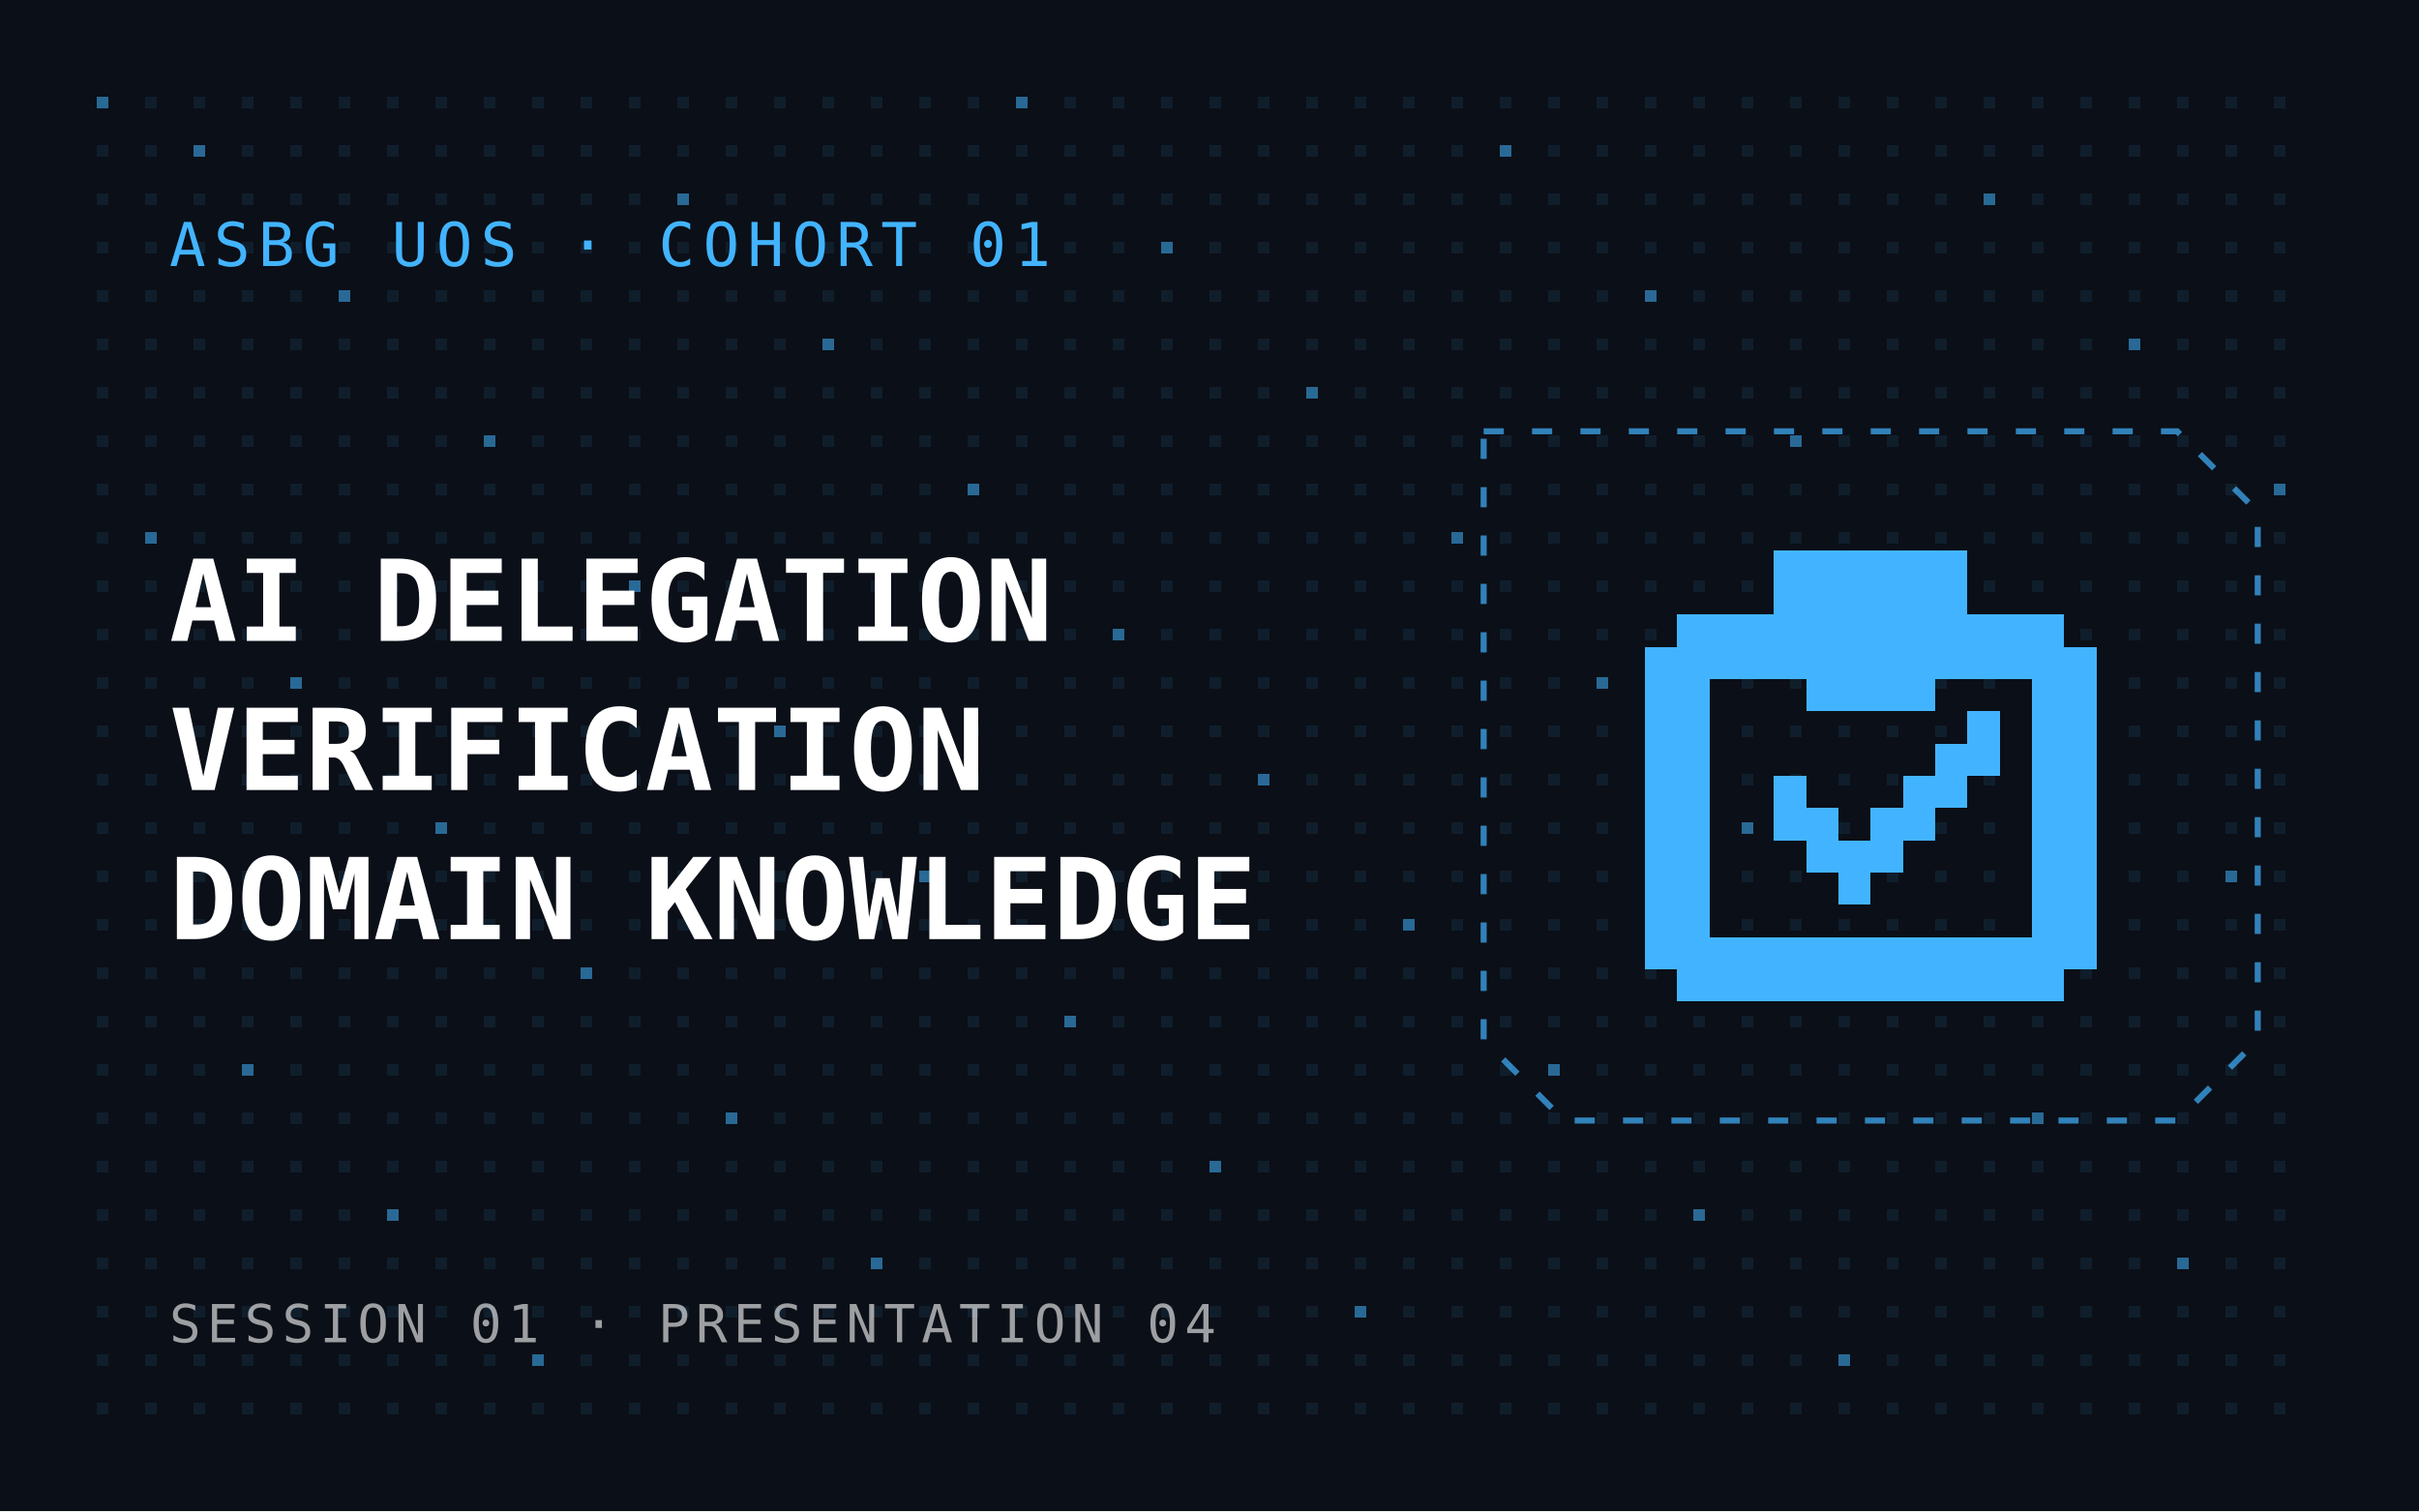
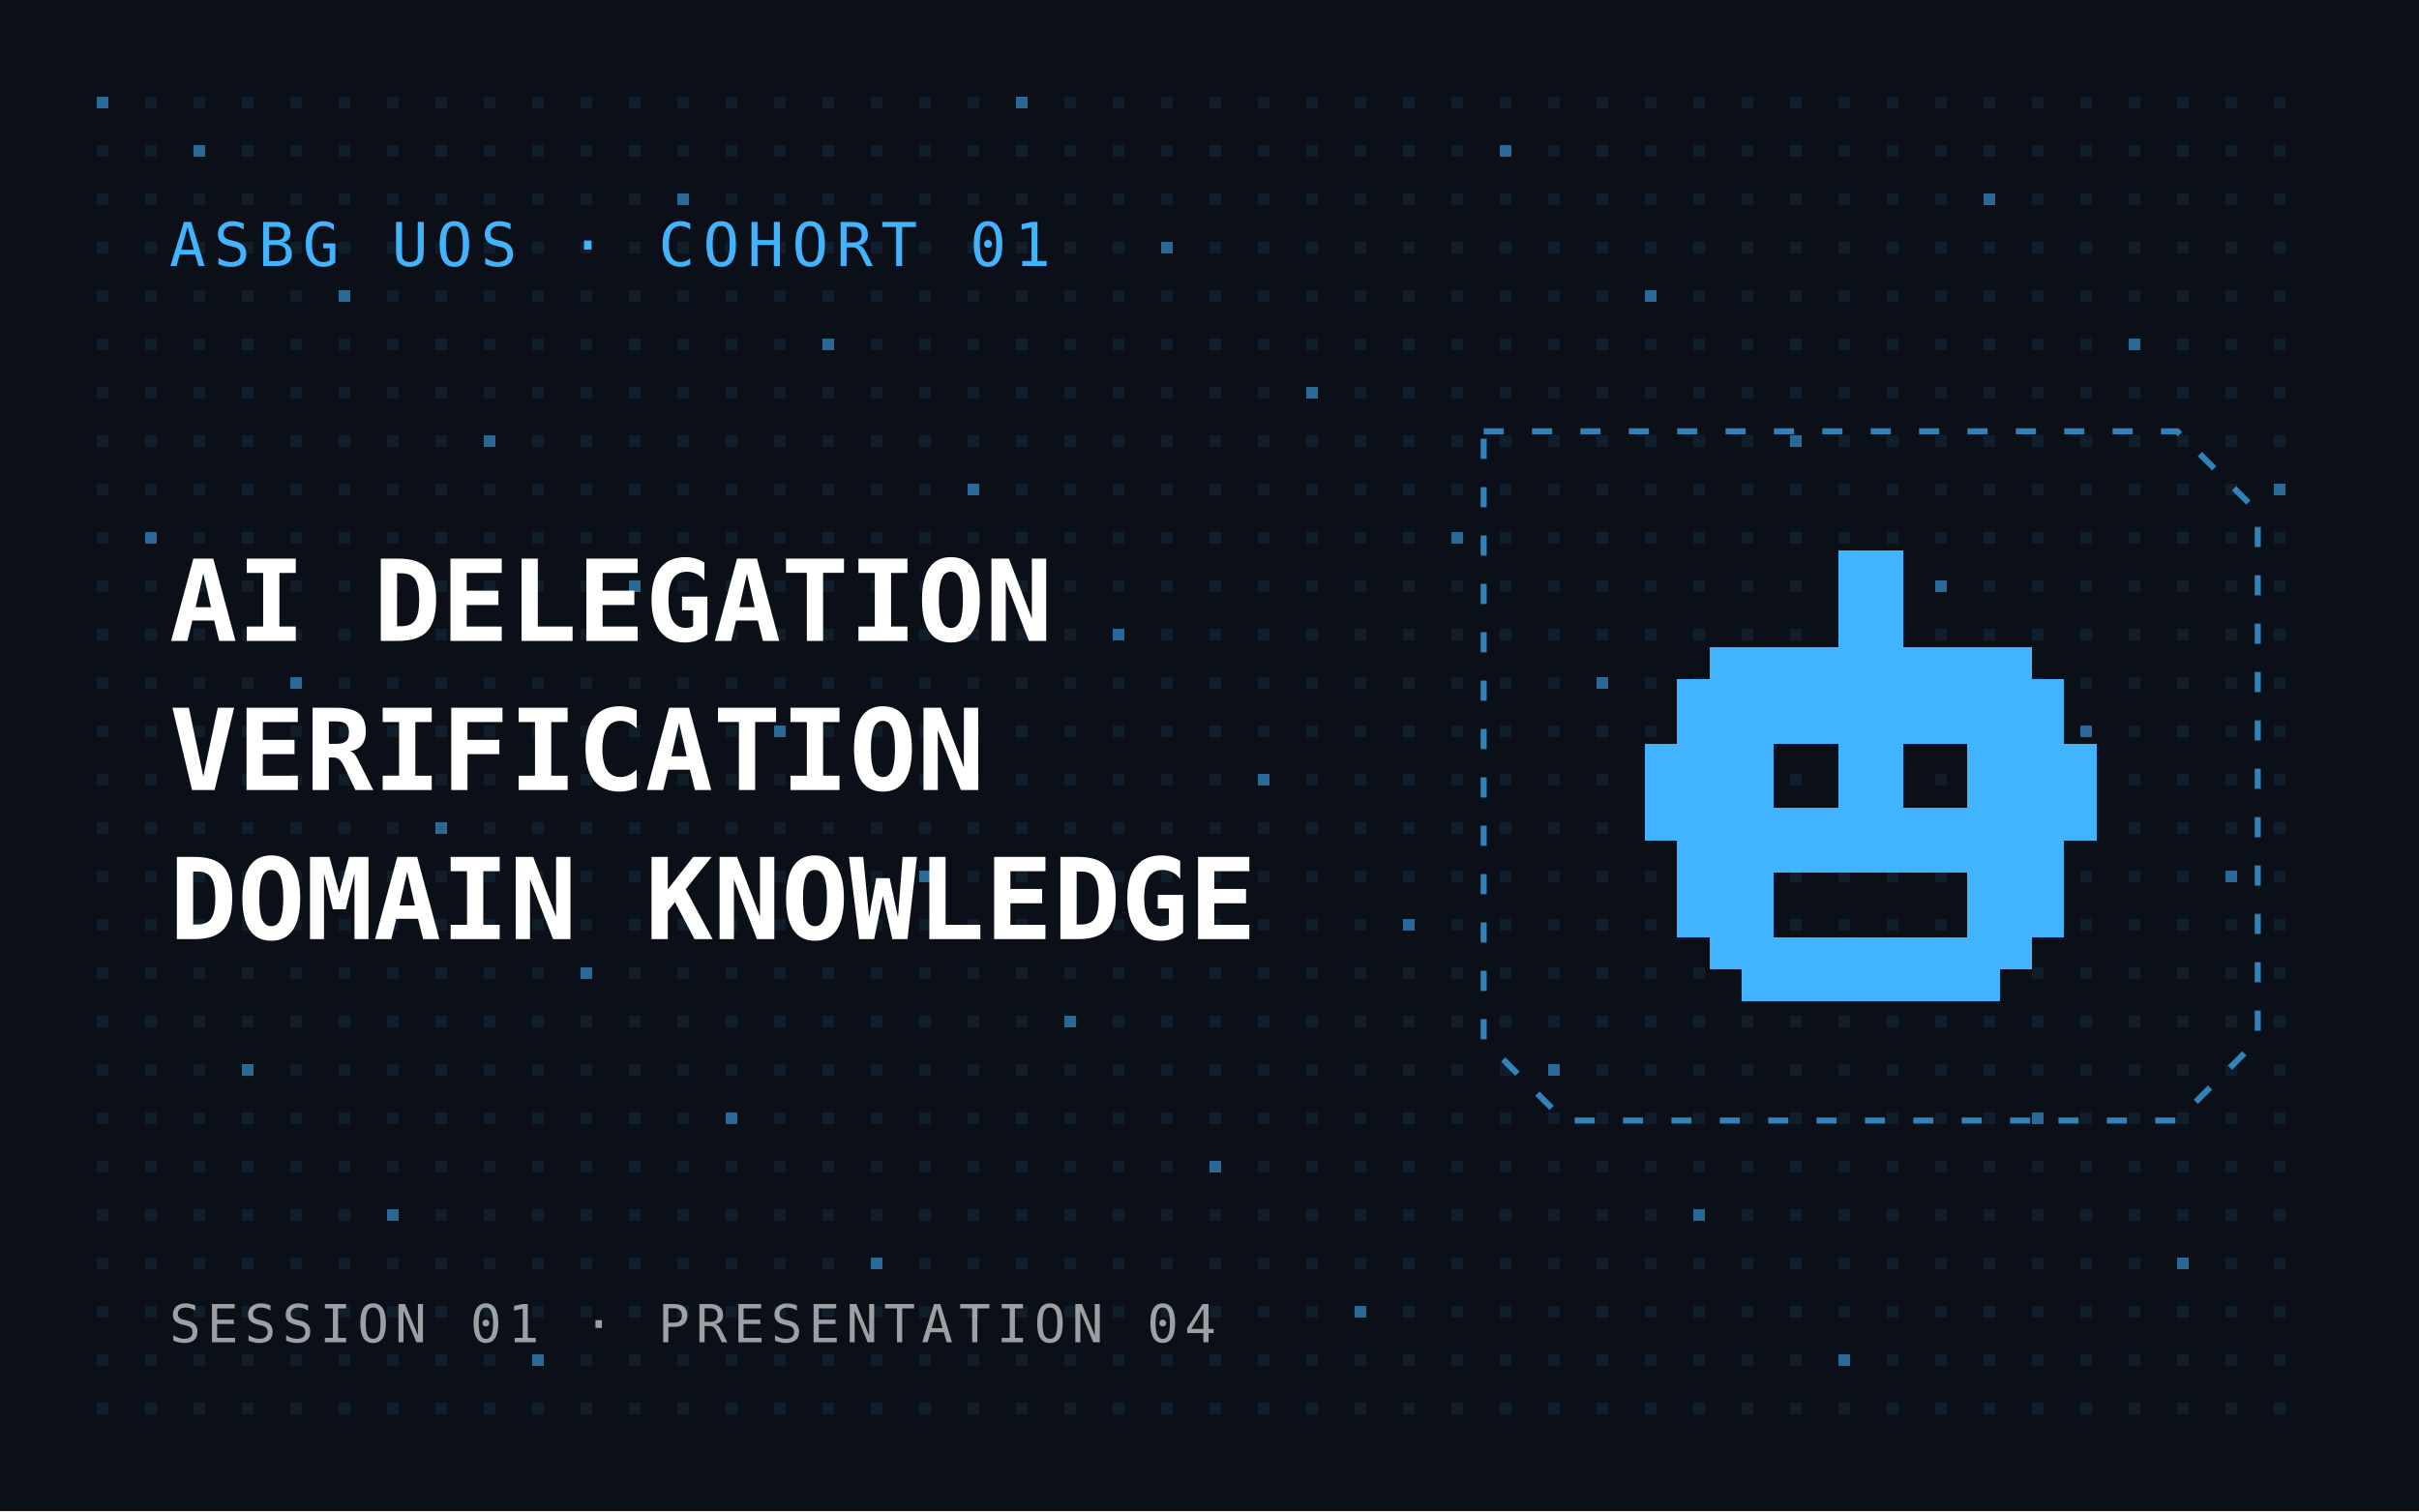
<svg xmlns="http://www.w3.org/2000/svg" viewBox="0 0 1200 750" shape-rendering="crispEdges">
  <defs>
    <pattern id="g" width="24" height="24" patternUnits="userSpaceOnUse">
      <rect width="6" height="6" fill="#42B4FF" opacity="0.09" />
    </pattern>
  </defs>
  <rect width="1200" height="750" fill="#0B0F17" />
  <g transform="translate(48 48)">
    <rect width="1104" height="654" fill="url(#g)" />
    <rect x="0" y="0" width="6" height="6" fill="#42B4FF" opacity="0.5" />
    <rect x="1080" y="192" width="6" height="6" fill="#42B4FF" opacity="0.5" />
    <rect x="1056" y="384" width="6" height="6" fill="#42B4FF" opacity="0.5" />
    <rect x="1032" y="576" width="6" height="6" fill="#42B4FF" opacity="0.5" />
    <rect x="1008" y="120" width="6" height="6" fill="#42B4FF" opacity="0.5" />
    <rect x="984" y="312" width="6" height="6" fill="#42B4FF" opacity="0.5" />
    <rect x="960" y="504" width="6" height="6" fill="#42B4FF" opacity="0.5" />
    <rect x="936" y="48" width="6" height="6" fill="#42B4FF" opacity="0.5" />
    <rect x="912" y="240" width="6" height="6" fill="#42B4FF" opacity="0.5" />
    <rect x="888" y="432" width="6" height="6" fill="#42B4FF" opacity="0.5" />
    <rect x="864" y="624" width="6" height="6" fill="#42B4FF" opacity="0.5" />
    <rect x="840" y="168" width="6" height="6" fill="#42B4FF" opacity="0.5" />
    <rect x="816" y="360" width="6" height="6" fill="#42B4FF" opacity="0.5" />
    <rect x="792" y="552" width="6" height="6" fill="#42B4FF" opacity="0.5" />
    <rect x="768" y="96" width="6" height="6" fill="#42B4FF" opacity="0.5" />
    <rect x="744" y="288" width="6" height="6" fill="#42B4FF" opacity="0.5" />
    <rect x="720" y="480" width="6" height="6" fill="#42B4FF" opacity="0.5" />
    <rect x="696" y="24" width="6" height="6" fill="#42B4FF" opacity="0.5" />
    <rect x="672" y="216" width="6" height="6" fill="#42B4FF" opacity="0.5" />
    <rect x="648" y="408" width="6" height="6" fill="#42B4FF" opacity="0.5" />
    <rect x="624" y="600" width="6" height="6" fill="#42B4FF" opacity="0.5" />
    <rect x="600" y="144" width="6" height="6" fill="#42B4FF" opacity="0.5" />
    <rect x="576" y="336" width="6" height="6" fill="#42B4FF" opacity="0.5" />
    <rect x="552" y="528" width="6" height="6" fill="#42B4FF" opacity="0.5" />
    <rect x="528" y="72" width="6" height="6" fill="#42B4FF" opacity="0.5" />
    <rect x="504" y="264" width="6" height="6" fill="#42B4FF" opacity="0.5" />
    <rect x="480" y="456" width="6" height="6" fill="#42B4FF" opacity="0.5" />
    <rect x="456" y="0" width="6" height="6" fill="#42B4FF" opacity="0.5" />
    <rect x="432" y="192" width="6" height="6" fill="#42B4FF" opacity="0.5" />
    <rect x="408" y="384" width="6" height="6" fill="#42B4FF" opacity="0.5" />
    <rect x="384" y="576" width="6" height="6" fill="#42B4FF" opacity="0.5" />
    <rect x="360" y="120" width="6" height="6" fill="#42B4FF" opacity="0.5" />
    <rect x="336" y="312" width="6" height="6" fill="#42B4FF" opacity="0.5" />
    <rect x="312" y="504" width="6" height="6" fill="#42B4FF" opacity="0.5" />
    <rect x="288" y="48" width="6" height="6" fill="#42B4FF" opacity="0.5" />
    <rect x="264" y="240" width="6" height="6" fill="#42B4FF" opacity="0.5" />
    <rect x="240" y="432" width="6" height="6" fill="#42B4FF" opacity="0.5" />
    <rect x="216" y="624" width="6" height="6" fill="#42B4FF" opacity="0.5" />
    <rect x="192" y="168" width="6" height="6" fill="#42B4FF" opacity="0.5" />
    <rect x="168" y="360" width="6" height="6" fill="#42B4FF" opacity="0.5" />
    <rect x="144" y="552" width="6" height="6" fill="#42B4FF" opacity="0.5" />
    <rect x="120" y="96" width="6" height="6" fill="#42B4FF" opacity="0.5" />
    <rect x="96" y="288" width="6" height="6" fill="#42B4FF" opacity="0.5" />
    <rect x="72" y="480" width="6" height="6" fill="#42B4FF" opacity="0.5" />
    <rect x="48" y="24" width="6" height="6" fill="#42B4FF" opacity="0.5" />
    <rect x="24" y="216" width="6" height="6" fill="#42B4FF" opacity="0.5" />
  </g>
  <path d="M736 214H1080L1120 254V516L1080 556H776L736 516Z" fill="none" stroke="#42B4FF" stroke-width="3" stroke-dasharray="10 14" opacity="0.7" shape-rendering="geometricPrecision" />
  <g id="icon" fill="#42B4FF">
-     <rect x="880" y="273" width="16" height="16" />
-     <rect x="896" y="273" width="16" height="16" />
    <rect x="912" y="273" width="16" height="16" />
    <rect x="928" y="273" width="16" height="16" />
-     <rect x="944" y="273" width="16" height="16" />
-     <rect x="960" y="273" width="16" height="16" />
-     <rect x="880" y="289" width="16" height="16" />
-     <rect x="896" y="289" width="16" height="16" />
    <rect x="912" y="289" width="16" height="16" />
    <rect x="928" y="289" width="16" height="16" />
-     <rect x="944" y="289" width="16" height="16" />
-     <rect x="960" y="289" width="16" height="16" />
-     <rect x="832" y="305" width="16" height="16" />
-     <rect x="848" y="305" width="16" height="16" />
-     <rect x="864" y="305" width="16" height="16" />
-     <rect x="880" y="305" width="16" height="16" />
-     <rect x="896" y="305" width="16" height="16" />
    <rect x="912" y="305" width="16" height="16" />
    <rect x="928" y="305" width="16" height="16" />
-     <rect x="944" y="305" width="16" height="16" />
-     <rect x="960" y="305" width="16" height="16" />
-     <rect x="976" y="305" width="16" height="16" />
-     <rect x="992" y="305" width="16" height="16" />
-     <rect x="1008" y="305" width="16" height="16" />
-     <rect x="816" y="321" width="16" height="16" />
-     <rect x="832" y="321" width="16" height="16" />
    <rect x="848" y="321" width="16" height="16" />
    <rect x="864" y="321" width="16" height="16" />
    <rect x="880" y="321" width="16" height="16" />
    <rect x="896" y="321" width="16" height="16" />
    <rect x="912" y="321" width="16" height="16" />
    <rect x="928" y="321" width="16" height="16" />
    <rect x="944" y="321" width="16" height="16" />
    <rect x="960" y="321" width="16" height="16" />
    <rect x="976" y="321" width="16" height="16" />
    <rect x="992" y="321" width="16" height="16" />
-     <rect x="1008" y="321" width="16" height="16" />
-     <rect x="1024" y="321" width="16" height="16" />
-     <rect x="816" y="337" width="16" height="16" />
    <rect x="832" y="337" width="16" height="16" />
+     <rect x="848" y="337" width="16" height="16" />
+     <rect x="864" y="337" width="16" height="16" />
+     <rect x="880" y="337" width="16" height="16" />
    <rect x="896" y="337" width="16" height="16" />
    <rect x="912" y="337" width="16" height="16" />
    <rect x="928" y="337" width="16" height="16" />
    <rect x="944" y="337" width="16" height="16" />
+     <rect x="960" y="337" width="16" height="16" />
+     <rect x="976" y="337" width="16" height="16" />
+     <rect x="992" y="337" width="16" height="16" />
    <rect x="1008" y="337" width="16" height="16" />
-     <rect x="1024" y="337" width="16" height="16" />
-     <rect x="816" y="353" width="16" height="16" />
    <rect x="832" y="353" width="16" height="16" />
+     <rect x="848" y="353" width="16" height="16" />
+     <rect x="864" y="353" width="16" height="16" />
+     <rect x="880" y="353" width="16" height="16" />
+     <rect x="896" y="353" width="16" height="16" />
+     <rect x="912" y="353" width="16" height="16" />
+     <rect x="928" y="353" width="16" height="16" />
+     <rect x="944" y="353" width="16" height="16" />
+     <rect x="960" y="353" width="16" height="16" />
    <rect x="976" y="353" width="16" height="16" />
+     <rect x="992" y="353" width="16" height="16" />
    <rect x="1008" y="353" width="16" height="16" />
-     <rect x="1024" y="353" width="16" height="16" />
    <rect x="816" y="369" width="16" height="16" />
    <rect x="832" y="369" width="16" height="16" />
-     <rect x="960" y="369" width="16" height="16" />
+     <rect x="848" y="369" width="16" height="16" />
+     <rect x="864" y="369" width="16" height="16" />
+     <rect x="912" y="369" width="16" height="16" />
+     <rect x="928" y="369" width="16" height="16" />
    <rect x="976" y="369" width="16" height="16" />
+     <rect x="992" y="369" width="16" height="16" />
    <rect x="1008" y="369" width="16" height="16" />
    <rect x="1024" y="369" width="16" height="16" />
    <rect x="816" y="385" width="16" height="16" />
    <rect x="832" y="385" width="16" height="16" />
-     <rect x="880" y="385" width="16" height="16" />
-     <rect x="944" y="385" width="16" height="16" />
-     <rect x="960" y="385" width="16" height="16" />
+     <rect x="848" y="385" width="16" height="16" />
+     <rect x="864" y="385" width="16" height="16" />
+     <rect x="912" y="385" width="16" height="16" />
+     <rect x="928" y="385" width="16" height="16" />
+     <rect x="976" y="385" width="16" height="16" />
+     <rect x="992" y="385" width="16" height="16" />
    <rect x="1008" y="385" width="16" height="16" />
    <rect x="1024" y="385" width="16" height="16" />
    <rect x="816" y="401" width="16" height="16" />
    <rect x="832" y="401" width="16" height="16" />
+     <rect x="848" y="401" width="16" height="16" />
+     <rect x="864" y="401" width="16" height="16" />
    <rect x="880" y="401" width="16" height="16" />
    <rect x="896" y="401" width="16" height="16" />
+     <rect x="912" y="401" width="16" height="16" />
    <rect x="928" y="401" width="16" height="16" />
    <rect x="944" y="401" width="16" height="16" />
+     <rect x="960" y="401" width="16" height="16" />
+     <rect x="976" y="401" width="16" height="16" />
+     <rect x="992" y="401" width="16" height="16" />
    <rect x="1008" y="401" width="16" height="16" />
    <rect x="1024" y="401" width="16" height="16" />
-     <rect x="816" y="417" width="16" height="16" />
    <rect x="832" y="417" width="16" height="16" />
+     <rect x="848" y="417" width="16" height="16" />
+     <rect x="864" y="417" width="16" height="16" />
+     <rect x="880" y="417" width="16" height="16" />
    <rect x="896" y="417" width="16" height="16" />
    <rect x="912" y="417" width="16" height="16" />
    <rect x="928" y="417" width="16" height="16" />
+     <rect x="944" y="417" width="16" height="16" />
+     <rect x="960" y="417" width="16" height="16" />
+     <rect x="976" y="417" width="16" height="16" />
+     <rect x="992" y="417" width="16" height="16" />
    <rect x="1008" y="417" width="16" height="16" />
-     <rect x="1024" y="417" width="16" height="16" />
-     <rect x="816" y="433" width="16" height="16" />
    <rect x="832" y="433" width="16" height="16" />
-     <rect x="912" y="433" width="16" height="16" />
+     <rect x="848" y="433" width="16" height="16" />
+     <rect x="864" y="433" width="16" height="16" />
+     <rect x="976" y="433" width="16" height="16" />
+     <rect x="992" y="433" width="16" height="16" />
    <rect x="1008" y="433" width="16" height="16" />
-     <rect x="1024" y="433" width="16" height="16" />
-     <rect x="816" y="449" width="16" height="16" />
    <rect x="832" y="449" width="16" height="16" />
+     <rect x="848" y="449" width="16" height="16" />
+     <rect x="864" y="449" width="16" height="16" />
+     <rect x="976" y="449" width="16" height="16" />
+     <rect x="992" y="449" width="16" height="16" />
    <rect x="1008" y="449" width="16" height="16" />
-     <rect x="1024" y="449" width="16" height="16" />
-     <rect x="816" y="465" width="16" height="16" />
-     <rect x="832" y="465" width="16" height="16" />
    <rect x="848" y="465" width="16" height="16" />
    <rect x="864" y="465" width="16" height="16" />
    <rect x="880" y="465" width="16" height="16" />
    <rect x="896" y="465" width="16" height="16" />
    <rect x="912" y="465" width="16" height="16" />
    <rect x="928" y="465" width="16" height="16" />
    <rect x="944" y="465" width="16" height="16" />
    <rect x="960" y="465" width="16" height="16" />
    <rect x="976" y="465" width="16" height="16" />
    <rect x="992" y="465" width="16" height="16" />
-     <rect x="1008" y="465" width="16" height="16" />
-     <rect x="1024" y="465" width="16" height="16" />
-     <rect x="832" y="481" width="16" height="16" />
-     <rect x="848" y="481" width="16" height="16" />
    <rect x="864" y="481" width="16" height="16" />
    <rect x="880" y="481" width="16" height="16" />
    <rect x="896" y="481" width="16" height="16" />
    <rect x="912" y="481" width="16" height="16" />
    <rect x="928" y="481" width="16" height="16" />
    <rect x="944" y="481" width="16" height="16" />
    <rect x="960" y="481" width="16" height="16" />
    <rect x="976" y="481" width="16" height="16" />
-     <rect x="992" y="481" width="16" height="16" />
-     <rect x="1008" y="481" width="16" height="16" />
  </g>
  <text x="84" y="132" font-family="Menlo, ui-monospace, monospace" font-size="30" fill="#42B4FF" letter-spacing="4">ASBG UOS · COHORT 01</text>
  <g id="keywords" font-family="Menlo, ui-monospace, monospace" font-weight="700" fill="#FFFFFF">
    <text x="84" y="318" font-size="56">AI DELEGATION</text>
    <text x="84" y="392" font-size="56">VERIFICATION</text>
    <text x="84" y="466" font-size="56">DOMAIN KNOWLEDGE</text>
  </g>
  <text x="84" y="666" font-family="Menlo, ui-monospace, monospace" font-size="26" fill="#FFFFFF" opacity="0.6" letter-spacing="3">SESSION 01 · PRESENTATION 04</text>
</svg>
